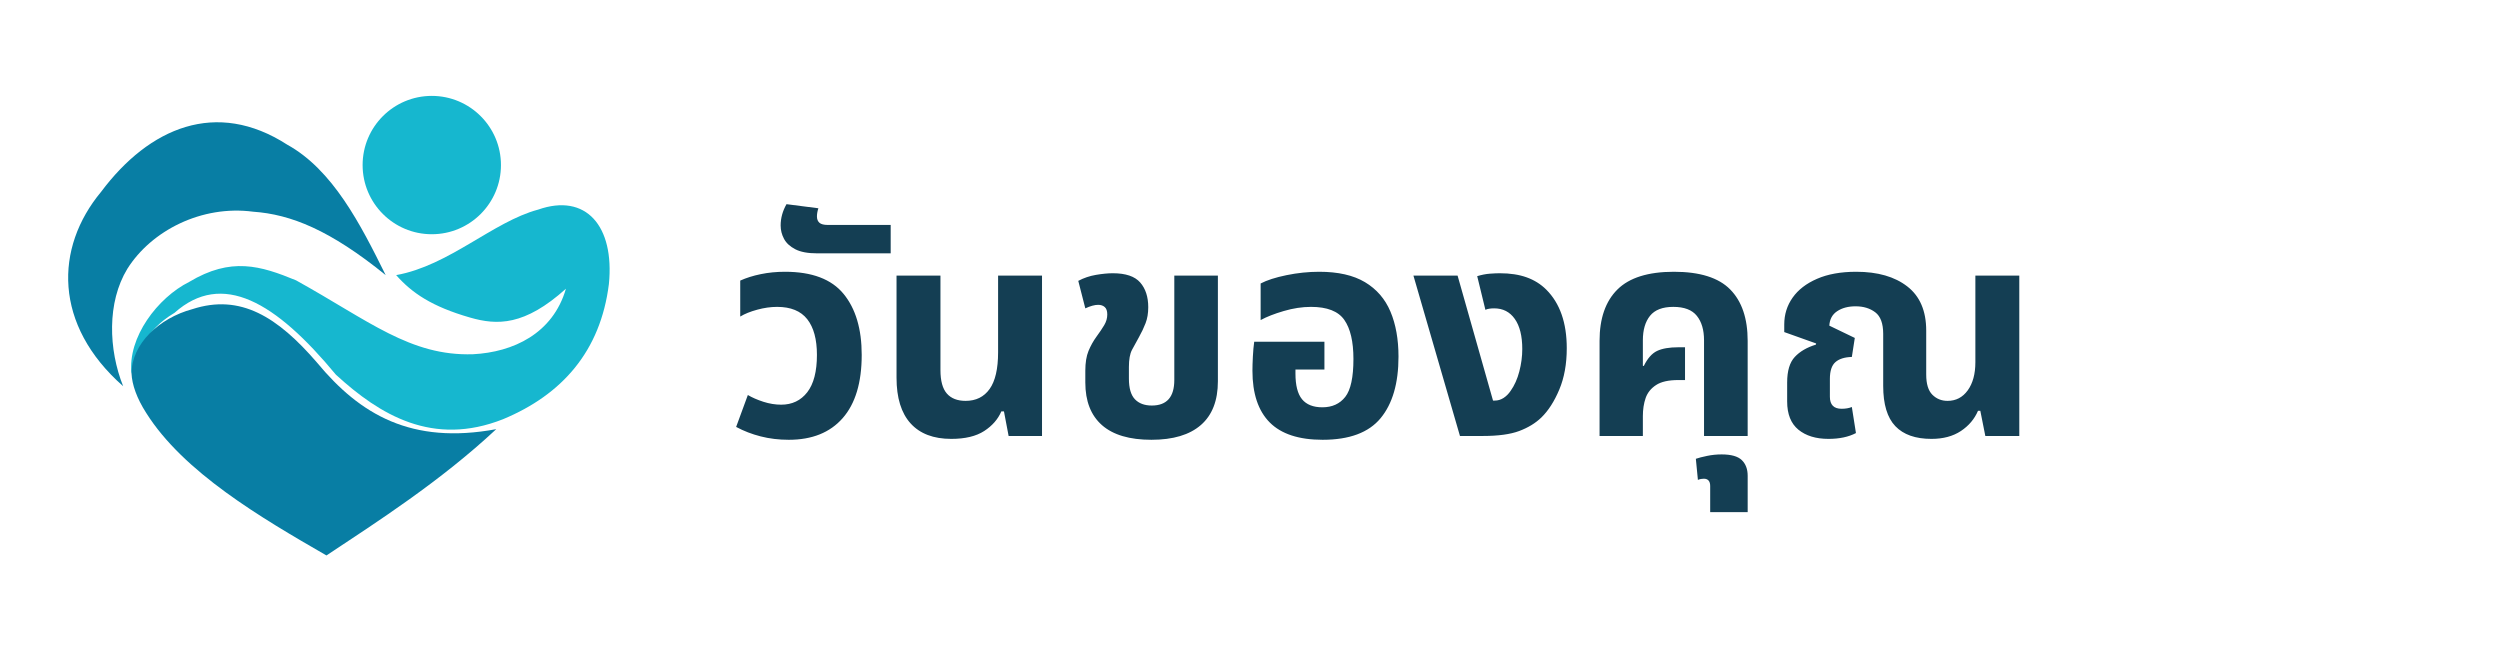
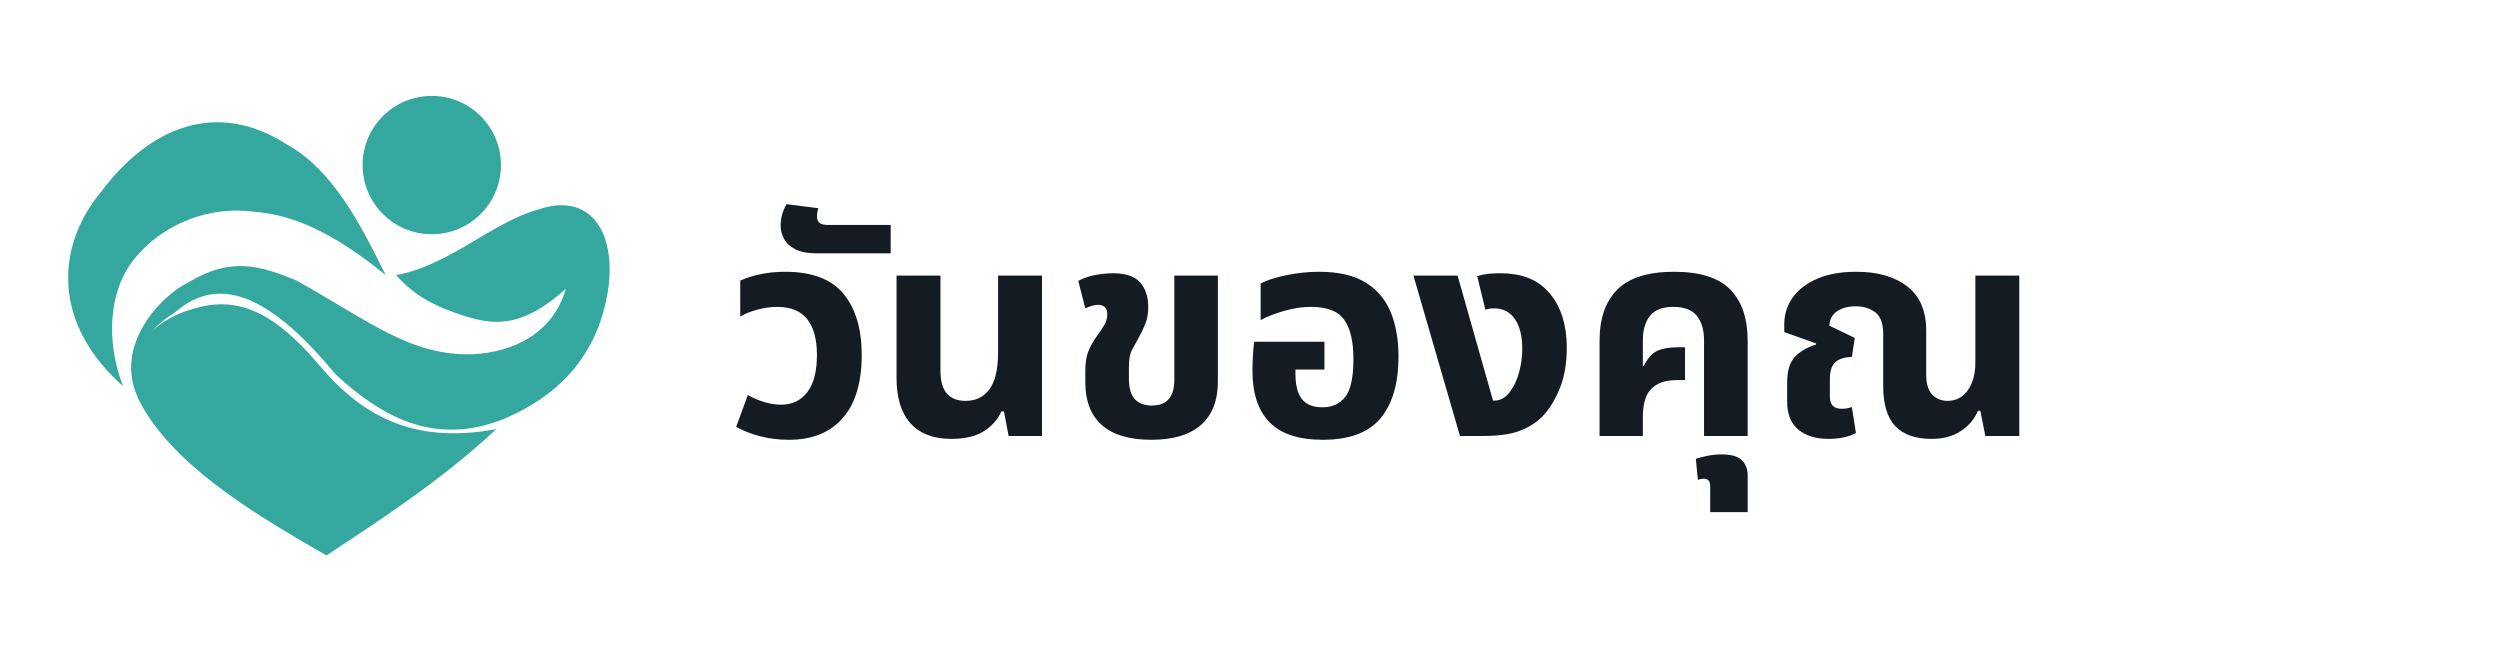
<svg xmlns="http://www.w3.org/2000/svg" viewBox="0 0 820 220" role="img" aria-labelledby="title">
  <g transform="translate(0 0) scale(.171875)">
    <g transform="translate(0 -75)">
-       <circle cx="824" cy="390" r="132" fill="#16b7cf" />
-       <path fill="#087ea4" d="M235 812C102 695 104 548 193 441C285 318 413 264 548 351C635 399 688 503 736 600C630 514 555 484 483 479C385 466 289 515 243 588C204 652 207 742 235 812Z" />
-       <path fill="#16b7cf" d="M756 600C857 582 941 498 1027 475C1118 443 1173 506 1162 617C1146 745 1073 828 960 875C826 928 725 867 641 790C526 651 424 591 333 672C276 706 263 751 251 788C243 719 301 643 361 613C441 565 497 582 565 610C704 687 783 755 903 751C979 747 1055 712 1080 626C1001 697 949 696 897 681C824 660 786 634 756 600Z" />
-       <path fill="#087ea4" d="M251 788C251 731 304 682 367 665C459 635 530 680 605 767C687 866 785 924 947 894C841 993 721 1070 623 1135C498 1063 350 976 279 863C261 835 252 809 251 788Z" />
+       <circle cx="824" cy="390" r="132" fill="#34a79f" />
+       <path fill="#34a79f" d="M235 812C102 695 104 548 193 441C285 318 413 264 548 351C635 399 688 503 736 600C630 514 555 484 483 479C385 466 289 515 243 588C204 652 207 742 235 812Z" />
+       <path fill="#34a79f" d="M756 600C857 582 941 498 1027 475C1118 443 1173 506 1162 617C1146 745 1073 828 960 875C826 928 725 867 641 790C526 651 424 591 333 672C276 706 263 751 251 788C243 719 301 643 361 613C441 565 497 582 565 610C704 687 783 755 903 751C979 747 1055 712 1080 626C1001 697 949 696 897 681C824 660 786 634 756 600Z" />
+       <path fill="#34a79f" d="M251 788C251 731 304 682 367 665C459 635 530 680 605 767C687 866 785 924 947 894C841 993 721 1070 623 1135C498 1063 350 976 279 863C261 835 252 809 251 788Z" />
    </g>
  </g>
-   <text x="238" y="143" fill="#143e53" font-family="Leelawadee UI,Noto Sans Thai,Tahoma,sans-serif" font-size="96" font-weight="700">วันของคุณ</text>
+   <text x="238" y="143" fill="#141b23" font-family="Leelawadee UI,Noto Sans Thai,Tahoma,sans-serif" font-size="96" font-weight="700">วันของคุณ</text>
</svg>
